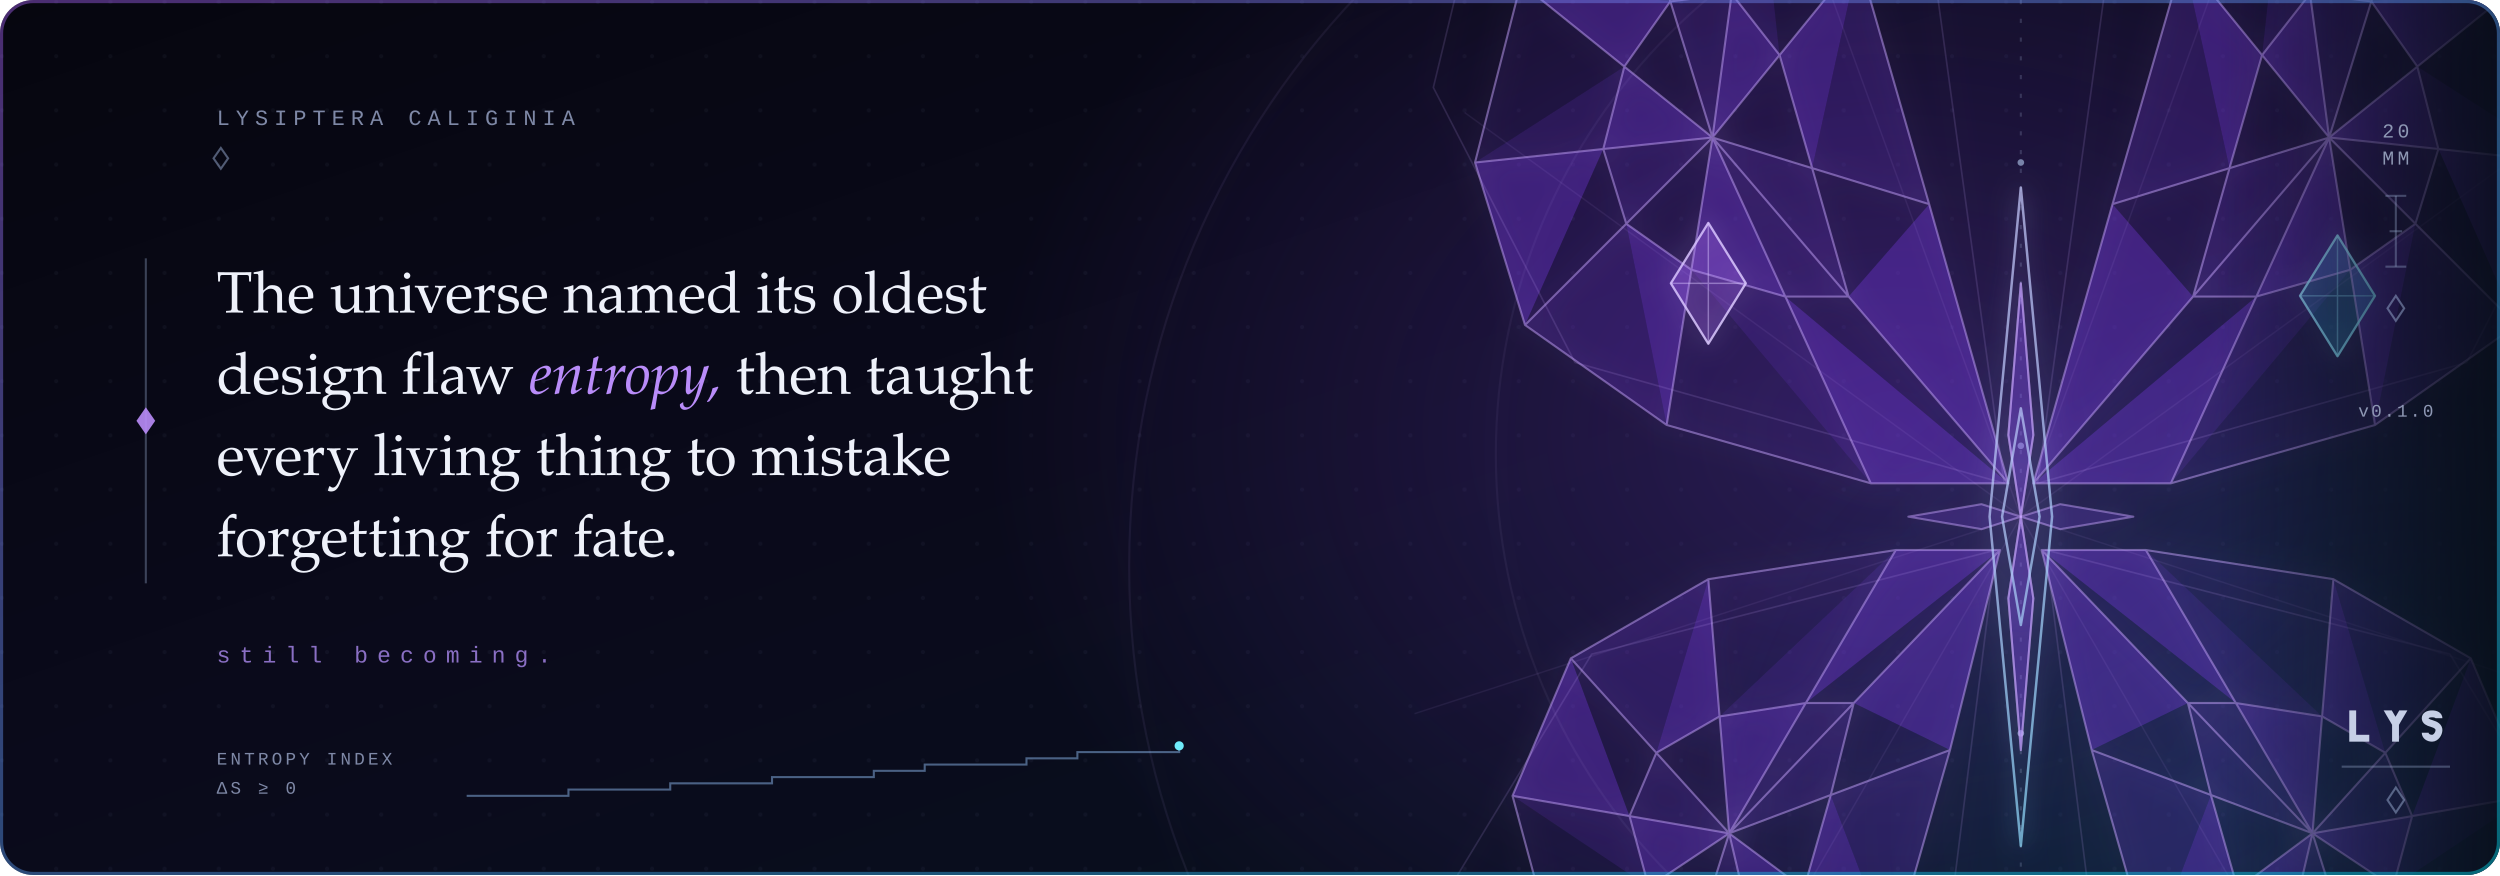
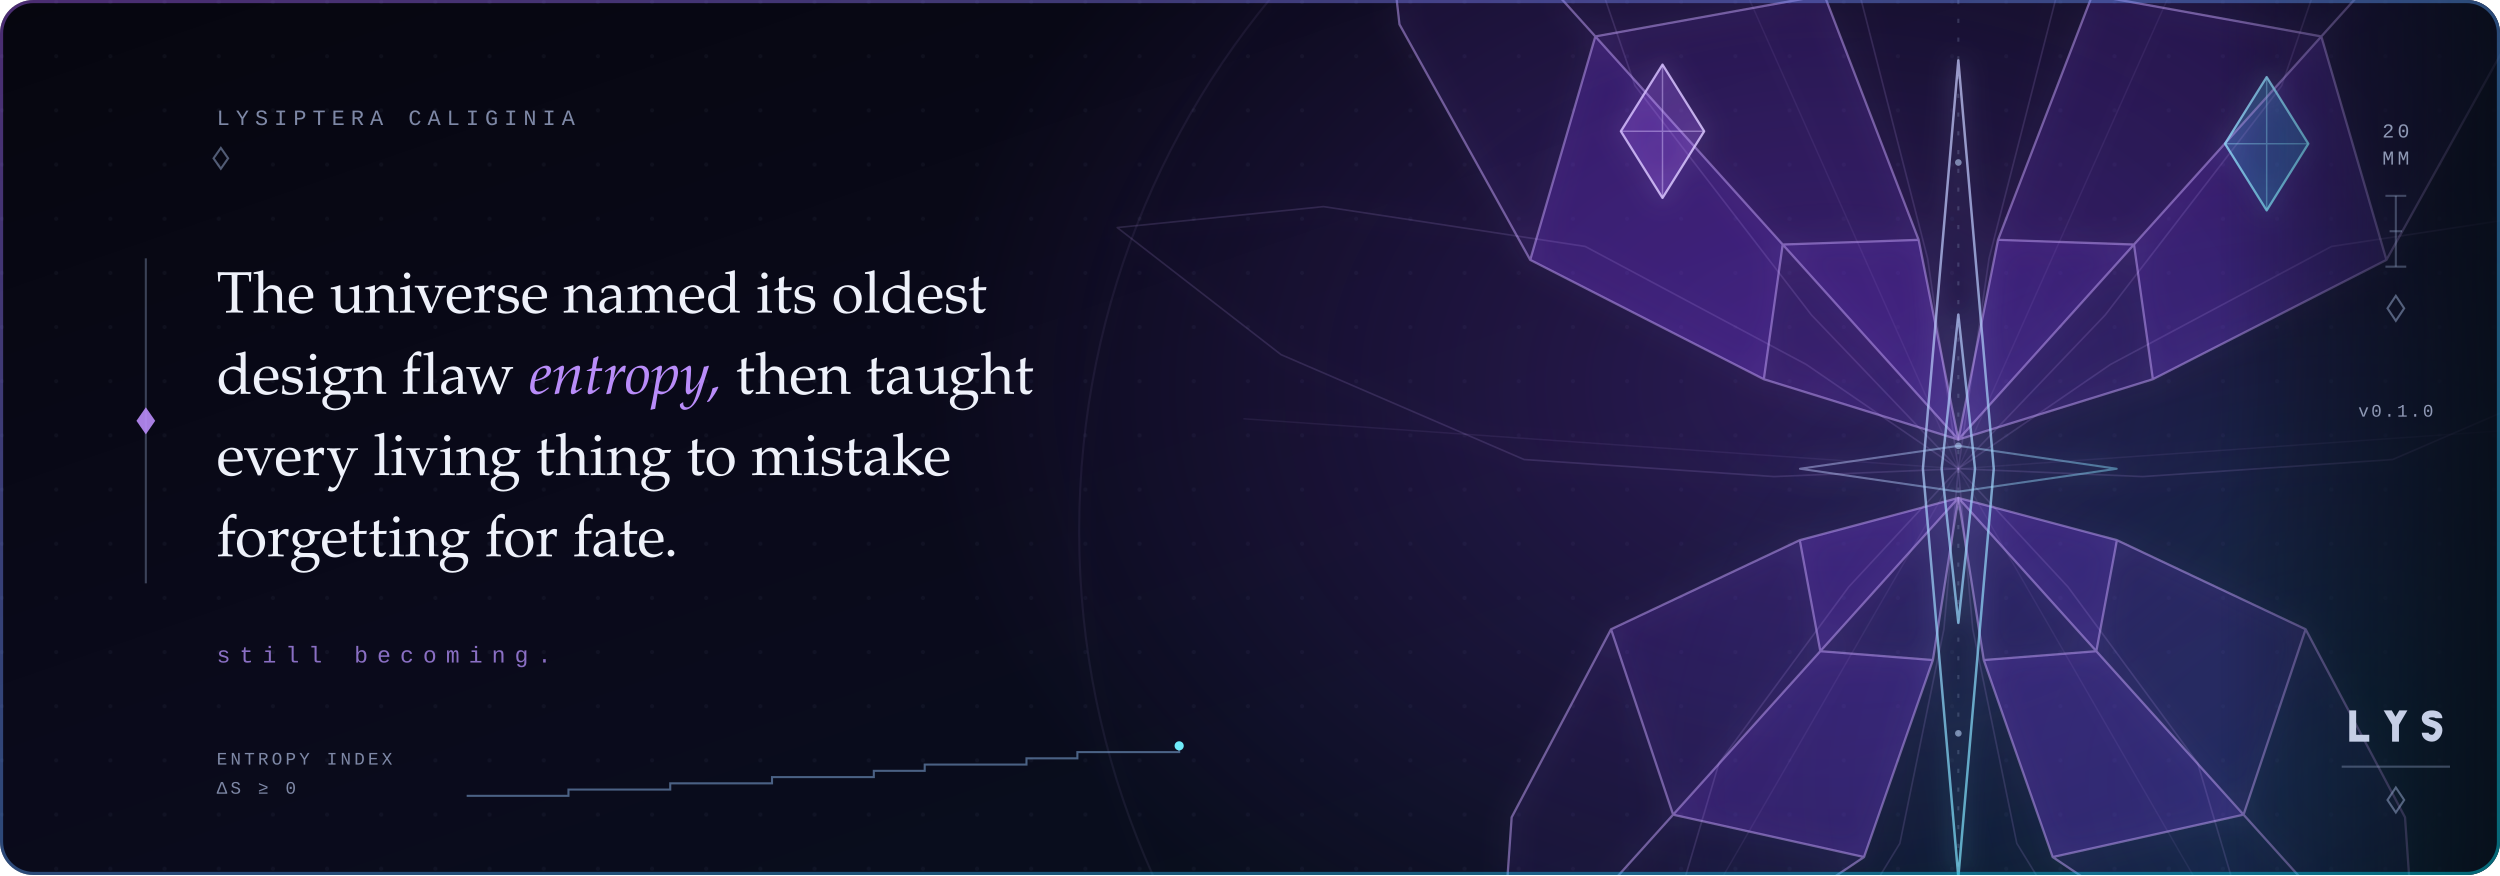
<svg xmlns="http://www.w3.org/2000/svg" xmlns:xlink="http://www.w3.org/1999/xlink" viewBox="0 0 1200 420" width="1200" height="420" role="img" aria-labelledby="lysTitle lysDesc">
  <defs>
    <linearGradient id="bg" x1="0" y1="0" x2="1" y2="1">
      <stop offset="0" stop-color="#06060F" />
      <stop offset=".45" stop-color="#0A0A1B" />
      <stop offset="1" stop-color="#08111F" />
    </linearGradient>
-     <linearGradient id="wingFill" gradientUnits="userSpaceOnUse" x1="670" y1="108" x2="1150" y2="368">
+     <linearGradient id="wingFill" gradientUnits="userSpaceOnUse" x1="640" y1="85" x2="1120" y2="345">
      <stop offset="0" stop-color="#7C3AED" />
      <stop offset=".28" stop-color="#AC62FB" />
-       <stop offset=".56" stop-color="#7E86F2" />
-       <stop offset=".78" stop-color="#22B4DE" />
+       <stop offset=".52" stop-color="#7E86F2" />
+       <stop offset=".72" stop-color="#22B4DE" />
      <stop offset="1" stop-color="#00D8EA" />
    </linearGradient>
-     <linearGradient id="wingLine" gradientUnits="userSpaceOnUse" x1="670" y1="108" x2="1150" y2="368">
+     <linearGradient id="wingLine" gradientUnits="userSpaceOnUse" x1="640" y1="85" x2="1120" y2="345">
      <stop offset="0" stop-color="#C9A6FF" />
      <stop offset=".30" stop-color="#DCCBFF" />
-       <stop offset=".58" stop-color="#B7C8FA" />
-       <stop offset=".80" stop-color="#7FDCF7" />
+       <stop offset=".54" stop-color="#B7C8FA" />
+       <stop offset=".74" stop-color="#7FDCF7" />
      <stop offset="1" stop-color="#5FEAFA" />
    </linearGradient>
    <radialGradient id="haloViolet" cx=".5" cy=".5" r=".5">
      <stop offset="0" stop-color="#6B3AC4" stop-opacity=".34" />
      <stop offset="1" stop-color="#6B3AC4" stop-opacity="0" />
    </radialGradient>
    <radialGradient id="haloCyan" cx=".5" cy=".5" r=".5">
      <stop offset="0" stop-color="#0B6E86" stop-opacity=".26" />
      <stop offset="1" stop-color="#0B6E86" stop-opacity="0" />
    </radialGradient>
    <linearGradient id="frameGrad" x1="0" y1="0" x2="1" y2="1">
      <stop offset="0" stop-color="#AC62FB" stop-opacity=".42" />
      <stop offset="1" stop-color="#00D0E2" stop-opacity=".46" />
    </linearGradient>
    <linearGradient id="ruleFade" x1="0" y1="0" x2="1" y2="0">
-       <stop offset="0" stop-color="#8FA0C4" stop-opacity=".38" />
+       <stop offset="0" stop-color="#8FA0C4" stop-opacity=".62" />
      <stop offset="1" stop-color="#8FA0C4" stop-opacity="0" />
    </linearGradient>
    <linearGradient id="edgeFade" x1="0" y1="0" x2="1" y2="0">
      <stop offset="0" stop-color="#070D18" stop-opacity="0" />
      <stop offset="1" stop-color="#070D18" stop-opacity=".88" />
    </linearGradient>
    <pattern id="dots" width="26" height="26" patternUnits="userSpaceOnUse">
      <circle cx="1" cy="1" r="1" fill="#8FA8C8" fill-opacity=".05" />
    </pattern>
    <clipPath id="card">
      <rect width="1200" height="420" rx="16" />
    </clipPath>
    <filter id="bloom" x="-25%" y="-25%" width="150%" height="150%">
      <feGaussianBlur stdDeviation="6" />
    </filter>
    <g id="wire" fill="none" stroke="url(#wingLine)" stroke-linejoin="round">
-       <circle cx="940" cy="272" r="398" stroke-opacity=".07" stroke-width="1" />
-       <circle cx="1004" cy="218" r="286" stroke-opacity=".055" stroke-width="1" />
-       <path d="M0 0 L350 0" transform="translate(970 248) rotate(-70)" stroke-opacity=".08" stroke-width="0.7" />
-       <path d="M0 0 L350 0" transform="translate(970 248) scale(-1 1) rotate(-70)" stroke-opacity=".08" stroke-width="0.7" />
-       <path d="M0 0 L330 0" transform="translate(970 248) rotate(-36)" stroke-opacity=".08" stroke-width="0.7" />
-       <path d="M0 0 L330 0" transform="translate(970 248) scale(-1 1) rotate(-36)" stroke-opacity=".08" stroke-width="0.7" />
-       <path d="M0 0 L306 0" transform="translate(970 248) rotate(18)" stroke-opacity=".08" stroke-width="0.7" />
-       <path d="M0 0 L306 0" transform="translate(970 248) scale(-1 1) rotate(18)" stroke-opacity=".08" stroke-width="0.7" />
-       <path d="M0 0 L286 0" transform="translate(970 248) rotate(60)" stroke-opacity=".08" stroke-width="0.7" />
-       <path d="M0 0 L286 0" transform="translate(970 248) scale(-1 1) rotate(60)" stroke-opacity=".08" stroke-width="0.7" />
-       <path d="M8 -16 L58 -382 L142 -412 L252 -330 L282 -206 L214 -74 Z" transform="translate(970 248)" stroke-opacity=".15" stroke-width="0.8" />
-       <path d="M8 -16 L58 -382 L142 -412 L252 -330 L282 -206 L214 -74 Z" transform="translate(970 248) scale(-1 1)" stroke-opacity=".15" stroke-width="0.8" />
-       <path d="M12 16 L38 224 L132 312 L240 282 L274 178 L206 66 Z" transform="translate(970 248)" stroke-opacity=".15" stroke-width="0.8" />
-       <path d="M12 16 L38 224 L132 312 L240 282 L274 178 L206 66 Z" transform="translate(970 248) scale(-1 1)" stroke-opacity=".15" stroke-width="0.8" />
-       <path d="M6 -16 L44 -150 L78 -268 L128 -332 L192 -324 L240 -256 L262 -170 L238 -92 L170 -44 L72 -16 Z M82.68 -105.64 L100.16 -167.28 L115.8 -221.56 L138.8 -251 L168.24 -247.32 L190.32 -216.04 L200.44 -176.48 L189.4 -140.6 L158.12 -118.52 L113.04 -105.64 Z M82.68 -105.64 L6 -16 M148 -182 L82.68 -105.64 M100.16 -167.28 L44 -150 M148 -182 L100.16 -167.28 M115.8 -221.56 L78 -268 M148 -182 L115.8 -221.56 M138.8 -251 L128 -332 M148 -182 L138.8 -251 M168.24 -247.32 L192 -324 M148 -182 L168.24 -247.32 M190.32 -216.04 L240 -256 M148 -182 L190.32 -216.04 M200.44 -176.48 L262 -170 M148 -182 L200.44 -176.48 M189.4 -140.6 L238 -92 M148 -182 L189.4 -140.6 M158.12 -118.52 L170 -44 M148 -182 L158.12 -118.52 M113.04 -105.64 L72 -16 M148 -182 L113.04 -105.64" transform="translate(970 248)" stroke-opacity=".48" stroke-width="1" />
-       <path d="M6 -16 L44 -150 L78 -268 L128 -332 L192 -324 L240 -256 L262 -170 L238 -92 L170 -44 L72 -16 Z M82.68 -105.64 L100.16 -167.28 L115.8 -221.56 L138.8 -251 L168.24 -247.32 L190.32 -216.04 L200.44 -176.48 L189.4 -140.6 L158.12 -118.52 L113.04 -105.64 Z M82.68 -105.64 L6 -16 M148 -182 L82.68 -105.64 M100.16 -167.28 L44 -150 M148 -182 L100.16 -167.28 M115.8 -221.56 L78 -268 M148 -182 L115.8 -221.56 M138.8 -251 L128 -332 M148 -182 L138.8 -251 M168.24 -247.32 L192 -324 M148 -182 L168.24 -247.32 M190.32 -216.04 L240 -256 M148 -182 L190.32 -216.04 M200.44 -176.48 L262 -170 M148 -182 L200.44 -176.48 M189.4 -140.6 L238 -92 M148 -182 L189.4 -140.6 M158.12 -118.52 L170 -44 M148 -182 L158.12 -118.52 M113.04 -105.64 L72 -16 M148 -182 L113.04 -105.64" transform="translate(970 248) scale(-1 1)" stroke-opacity=".48" stroke-width="1" />
-       <path d="M10 16 L34 112 L62 210 L112 272 L176 266 L224 208 L244 134 L216 68 L150 30 L60 16 Z M80.2 89.44 L91.24 133.6 L104.12 178.68 L127.12 207.2 L156.56 204.44 L178.64 177.76 L187.84 143.72 L174.96 113.36 L144.6 95.88 L103.2 89.44 Z M80.2 89.44 L10 16 M140 152 L80.2 89.44 M91.24 133.6 L34 112 M140 152 L91.24 133.6 M104.12 178.68 L62 210 M140 152 L104.12 178.68 M127.12 207.2 L112 272 M140 152 L127.12 207.2 M156.56 204.44 L176 266 M140 152 L156.56 204.44 M178.64 177.76 L224 208 M140 152 L178.64 177.76 M187.84 143.72 L244 134 M140 152 L187.84 143.72 M174.96 113.36 L216 68 M140 152 L174.96 113.36 M144.6 95.88 L150 30 M140 152 L144.6 95.88 M103.2 89.44 L60 16 M140 152 L103.2 89.44" transform="translate(970 248)" stroke-opacity=".48" stroke-width="1" />
-       <path d="M10 16 L34 112 L62 210 L112 272 L176 266 L224 208 L244 134 L216 68 L150 30 L60 16 Z M80.2 89.44 L91.24 133.6 L104.12 178.68 L127.12 207.2 L156.56 204.44 L178.64 177.76 L187.84 143.72 L174.96 113.36 L144.6 95.88 L103.2 89.44 Z M80.2 89.44 L10 16 M140 152 L80.2 89.44 M91.24 133.6 L34 112 M140 152 L91.24 133.6 M104.12 178.68 L62 210 M140 152 L104.12 178.68 M127.12 207.2 L112 272 M140 152 L127.12 207.2 M156.56 204.44 L176 266 M140 152 L156.56 204.44 M178.64 177.76 L224 208 M140 152 L178.64 177.76 M187.84 143.72 L244 134 M140 152 L187.84 143.72 M174.96 113.36 L216 68 M140 152 L174.96 113.36 M144.6 95.88 L150 30 M140 152 L144.6 95.88 M103.2 89.44 L60 16 M140 152 L103.2 89.44" transform="translate(970 248) scale(-1 1)" stroke-opacity=".48" stroke-width="1" />
-       <path d="M0 0 L39.2 -6 L112 0 L39.2 6 Z" transform="translate(970 248) rotate(-90)" stroke-opacity=".46" stroke-width="1" />
-       <path d="M0 0 L39.2 -6 L112 0 L39.2 6 Z" transform="translate(970 248) scale(-1 1) rotate(-90)" stroke-opacity=".46" stroke-width="1" />
-       <path d="M0 0 L18.9 -6 L54 0 L18.9 6 Z" transform="translate(970 248) rotate(0)" stroke-opacity=".46" stroke-width="1" />
-       <path d="M0 0 L18.9 -6 L54 0 L18.9 6 Z" transform="translate(970 248) scale(-1 1) rotate(0)" stroke-opacity=".46" stroke-width="1" />
-       <path d="M0 0 L39.2 -6 L112 0 L39.2 6 Z" transform="translate(970 248) rotate(90)" stroke-opacity=".46" stroke-width="1" />
-       <path d="M0 0 L39.2 -6 L112 0 L39.2 6 Z" transform="translate(970 248) scale(-1 1) rotate(90)" stroke-opacity=".46" stroke-width="1" />
-       <path d="M970 90 L985 248 L970 406 L955 248 Z" stroke-opacity=".72" stroke-width="1.2" />
-       <path d="M970 196 L979 248 L970 300 L961 248 Z" stroke-opacity=".72" stroke-width="1.2" />
-       <path d="M820 107 L838 136 L820 165 L802 136 Z" stroke-opacity=".85" stroke-width="1.1" />
-       <path d="M820 107 L820 165 M802 136 L838 136" stroke-opacity=".45" stroke-width="0.7" />
-       <path d="M1122 113 L1140 142 L1122 171 L1104 142 Z" stroke-opacity=".85" stroke-width="1.1" />
-       <path d="M1122 113 L1122 171 M1104 142 L1140 142" stroke-opacity=".45" stroke-width="0.7" />
+       <circle cx="920" cy="255" r="402" stroke-opacity=".07" stroke-width="1" />
+       <path d="M0 0 L384 0" transform="translate(940 225) rotate(-66)" stroke-opacity=".08" stroke-width="0.7" />
+       <path d="M0 0 L384 0" transform="translate(940 225) scale(-1 1) rotate(-66)" stroke-opacity=".08" stroke-width="0.7" />
+       <path d="M0 0 L344 0" transform="translate(940 225) rotate(-4)" stroke-opacity=".08" stroke-width="0.7" />
+       <path d="M0 0 L344 0" transform="translate(940 225) scale(-1 1) rotate(-4)" stroke-opacity=".08" stroke-width="0.7" />
+       <path d="M0 0 L318 0" transform="translate(940 225) rotate(60)" stroke-opacity=".08" stroke-width="0.7" />
+       <path d="M0 0 L318 0" transform="translate(940 225) scale(-1 1) rotate(60)" stroke-opacity=".08" stroke-width="0.7" />
+       <path d="M0 0 L97.2 -31 L233.28 -58.9 L379.08 -40.92 L486 0 L379.08 40.92 L233.28 58.9 L97.2 31 Z" transform="translate(940 225) rotate(-64)" stroke-opacity=".15" stroke-width="0.8" />
+       <path d="M0 0 L97.2 -31 L233.28 -58.9 L379.08 -40.92 L486 0 L379.08 40.92 L233.28 58.9 L97.2 31 Z" transform="translate(940 225) scale(-1 1) rotate(-64)" stroke-opacity=".15" stroke-width="0.8" />
+       <path d="M0 0 L84 -28 L201.6 -53.2 L327.6 -36.96 L420 0 L327.6 36.96 L201.6 53.2 L84 28 Z" transform="translate(940 225) rotate(-16)" stroke-opacity=".15" stroke-width="0.8" />
+       <path d="M0 0 L84 -28 L201.6 -53.2 L327.6 -36.96 L420 0 L327.6 36.96 L201.6 53.2 L84 28 Z" transform="translate(940 225) scale(-1 1) rotate(-16)" stroke-opacity=".15" stroke-width="0.8" />
+       <path d="M0 0 L73.2 -25 L175.68 -47.5 L285.48 -33 L366 0 L285.48 33 L175.68 47.5 L73.2 25 Z" transform="translate(940 225) rotate(66)" stroke-opacity=".15" stroke-width="0.8" />
+       <path d="M0 0 L73.2 -25 L175.68 -47.5 L285.48 -33 L366 0 L285.48 33 L175.68 47.5 L73.2 25 Z" transform="translate(940 225) scale(-1 1) rotate(66)" stroke-opacity=".15" stroke-width="0.8" />
+       <path d="M0 0 L84 -50 L201.6 -95 L327.6 -66 L420 0 L327.6 66 L201.6 95 L84 50 Z M0 0 L420 0 M126 0 L84 -50 M260.4 0 L201.6 -95 M126 0 L84 50 M260.4 0 L201.6 95" transform="translate(940 211) rotate(-48)" stroke-opacity=".48" stroke-width="1.1" />
+       <path d="M0 0 L84 -50 L201.6 -95 L327.6 -66 L420 0 L327.6 66 L201.6 95 L84 50 Z M0 0 L420 0 M126 0 L84 -50 M260.4 0 L201.6 -95 M126 0 L84 50 M260.4 0 L201.6 95" transform="translate(940 211) scale(-1 1) rotate(-48)" stroke-opacity=".48" stroke-width="1.1" />
+       <path d="M0 0 L66 -43 L158.4 -81.7 L257.4 -56.76 L330 0 L257.4 56.76 L158.4 81.7 L66 43 Z M0 0 L330 0 M99 0 L66 -43 M204.6 0 L158.4 -81.7 M99 0 L66 43 M204.6 0 L158.4 81.7" transform="translate(940 239) rotate(48)" stroke-opacity=".48" stroke-width="1.1" />
+       <path d="M0 0 L66 -43 L158.4 -81.7 L257.4 -56.76 L330 0 L257.4 56.76 L158.4 81.7 L66 43 Z M0 0 L330 0 M99 0 L66 -43 M204.6 0 L158.4 -81.7 M99 0 L66 43 M204.6 0 L158.4 81.7" transform="translate(940 239) scale(-1 1) rotate(48)" stroke-opacity=".48" stroke-width="1.1" />
+       <path d="M940 29 L957 225 L940 421 L923 225 Z" stroke-opacity=".72" stroke-width="1.2" />
+       <path d="M940 151 L948 225 L940 299 L932 225 Z" stroke-opacity=".72" stroke-width="1.2" />
+       <path d="M864 225 L940 214 L1016 225 L940 236 Z" stroke-opacity=".46" stroke-width="1" />
+       <path d="M798 31 L818 63 L798 95 L778 63 Z" stroke-opacity=".85" stroke-width="1.1" />
+       <path d="M798 31 L798 95 M778 63 L818 63" stroke-opacity=".45" stroke-width="0.7" />
+       <path d="M1088 37 L1108 69 L1088 101 L1068 69 Z" stroke-opacity=".85" stroke-width="1.1" />
+       <path d="M1088 37 L1088 101 M1068 69 L1108 69" stroke-opacity=".45" stroke-width="0.7" />
    </g>
  </defs>
  <style>
-     .drift { transform-box: view-box; transform-origin: 970px 248px; animation: drift 14s ease-in-out infinite; }
+     .drift { transform-box: view-box; transform-origin: 940px 225px; animation: drift 14s ease-in-out infinite; }
    @keyframes drift { 0%, 100% { transform: scale(1); } 50% { transform: scale(1.018); } }

    .pulse { animation: pulse 5.2s ease-in-out infinite; }
    @keyframes pulse { 0%, 100% { opacity: .62; } 50% { opacity: 1; } }

    .rise { transform-box: view-box; animation: rise 1.2s cubic-bezier(.32, .72, .35, 1) both; }
    @keyframes rise { from { transform: translateY(10px); } to { transform: none; } }
    .d1 { animation-delay: .04s; } .d2 { animation-delay: .22s; } .d3 { animation-delay: .44s; }

    .trace { stroke-dasharray: 360; stroke-dashoffset: 360;
             animation: trace 3.4s cubic-bezier(.32, .72, .35, 1) .5s forwards; }
    @keyframes trace { to { stroke-dashoffset: 0; } }

    @media (prefers-reduced-motion: reduce) {
      * { animation: none !important; }
      .trace { stroke-dashoffset: 0; }
    }
  </style>
  <g clip-path="url(#card)">
    <rect width="1200" height="420" fill="url(#bg)" />
    <rect width="1200" height="420" fill="url(#dots)" />
-     <ellipse cx="910" cy="208" rx="440" ry="330" fill="url(#haloViolet)" />
-     <ellipse cx="1160" cy="398" rx="360" ry="290" fill="url(#haloCyan)" />
-     <path d="M970 0 V420" stroke="#9FB2D8" stroke-opacity=".22" stroke-width="1" stroke-dasharray="2 7" />
-     <circle cx="970" cy="78" r="1.6" fill="#9FB2D8" fill-opacity=".7" />
-     <circle cx="970" cy="214" r="1.6" fill="#9FB2D8" fill-opacity=".7" />
-     <circle cx="970" cy="352" r="1.6" fill="#9FB2D8" fill-opacity=".7" />
+     <ellipse cx="880" cy="185" rx="440" ry="330" fill="url(#haloViolet)" />
+     <ellipse cx="1130" cy="375" rx="360" ry="290" fill="url(#haloCyan)" />
+     <path d="M940 0 V420" stroke="#9FB2D8" stroke-opacity=".22" stroke-width="1" stroke-dasharray="2 7" />
+     <circle cx="940" cy="78" r="1.6" fill="#9FB2D8" fill-opacity=".7" />
+     <circle cx="940" cy="214" r="1.6" fill="#9FB2D8" fill-opacity=".7" />
+     <circle cx="940" cy="352" r="1.6" fill="#9FB2D8" fill-opacity=".7" />
    <g class="drift">
-       <g transform="translate(970 248)">
-         <path d="M82.68 -105.64 L6 -16 L44 -150 Z M100.16 -167.28 L78 -268 L115.8 -221.56 Z M148 -182 L115.8 -221.56 L138.8 -251 Z M138.8 -251 L128 -332 L192 -324 Z M168.24 -247.32 L240 -256 L190.32 -216.04 Z M148 -182 L190.32 -216.04 L200.44 -176.48 Z M200.44 -176.48 L262 -170 L238 -92 Z M189.4 -140.6 L170 -44 L158.12 -118.52 Z M148 -182 L158.12 -118.52 L113.04 -105.64 Z M113.04 -105.64 L72 -16 L6 -16 Z" fill="url(#wingFill)" fill-opacity=".38" />
-         <path d="M148 -182 L82.68 -105.64 L100.16 -167.28 Z M100.16 -167.28 L44 -150 L78 -268 Z M115.8 -221.56 L128 -332 L138.8 -251 Z M148 -182 L138.8 -251 L168.24 -247.32 Z M168.24 -247.32 L192 -324 L240 -256 Z M190.32 -216.04 L262 -170 L200.44 -176.48 Z M148 -182 L200.44 -176.48 L189.4 -140.6 Z M189.4 -140.6 L238 -92 L170 -44 Z M158.12 -118.52 L72 -16 L113.04 -105.64 Z M148 -182 L113.04 -105.64 L82.68 -105.64 Z" fill="url(#wingFill)" fill-opacity=".21" />
-         <path d="M82.68 -105.64 L44 -150 L100.16 -167.28 Z M148 -182 L100.16 -167.28 L115.8 -221.56 Z M115.8 -221.56 L78 -268 L128 -332 Z M138.8 -251 L192 -324 L168.24 -247.32 Z M148 -182 L168.24 -247.32 L190.32 -216.04 Z M190.32 -216.04 L240 -256 L262 -170 Z M200.44 -176.48 L238 -92 L189.4 -140.6 Z M148 -182 L189.4 -140.6 L158.12 -118.52 Z M158.12 -118.52 L170 -44 L72 -16 Z M113.04 -105.64 L6 -16 L82.68 -105.64 Z" fill="url(#wingFill)" fill-opacity=".09" />
+       <g transform="translate(940 211) rotate(-48)">
+         <path d="M0 0 L84 -50 L126 0 Z M126 0 L84 50 L201.6 95 L260.4 0 Z" fill="url(#wingFill)" fill-opacity=".30" />
+         <path d="M126 0 L84 -50 L201.6 -95 L260.4 0 Z M0 -0 L84 50 L126 0 Z" fill="url(#wingFill)" fill-opacity=".17" />
+         <path d="M260.4 0 L201.6 -95 L327.6 -66 L420 0 Z M260.4 0 L201.6 95 L327.6 66 L420 -0 Z" fill="url(#wingFill)" fill-opacity=".08" />
      </g>
-       <g transform="translate(970 248) scale(-1 1)">
-         <path d="M82.68 -105.64 L6 -16 L44 -150 Z M100.16 -167.28 L78 -268 L115.8 -221.56 Z M148 -182 L115.8 -221.56 L138.8 -251 Z M138.8 -251 L128 -332 L192 -324 Z M168.24 -247.32 L240 -256 L190.32 -216.04 Z M148 -182 L190.32 -216.04 L200.44 -176.48 Z M200.44 -176.48 L262 -170 L238 -92 Z M189.4 -140.6 L170 -44 L158.12 -118.52 Z M148 -182 L158.12 -118.52 L113.04 -105.64 Z M113.04 -105.64 L72 -16 L6 -16 Z" fill="url(#wingFill)" fill-opacity=".38" />
-         <path d="M148 -182 L82.68 -105.64 L100.16 -167.28 Z M100.16 -167.28 L44 -150 L78 -268 Z M115.8 -221.56 L128 -332 L138.8 -251 Z M148 -182 L138.8 -251 L168.24 -247.32 Z M168.24 -247.32 L192 -324 L240 -256 Z M190.32 -216.04 L262 -170 L200.44 -176.48 Z M148 -182 L200.44 -176.48 L189.4 -140.6 Z M189.4 -140.6 L238 -92 L170 -44 Z M158.12 -118.52 L72 -16 L113.04 -105.64 Z M148 -182 L113.04 -105.64 L82.68 -105.64 Z" fill="url(#wingFill)" fill-opacity=".21" />
-         <path d="M82.68 -105.64 L44 -150 L100.16 -167.28 Z M148 -182 L100.16 -167.28 L115.8 -221.56 Z M115.8 -221.56 L78 -268 L128 -332 Z M138.8 -251 L192 -324 L168.24 -247.32 Z M148 -182 L168.24 -247.32 L190.32 -216.04 Z M190.32 -216.04 L240 -256 L262 -170 Z M200.44 -176.48 L238 -92 L189.4 -140.6 Z M148 -182 L189.4 -140.6 L158.12 -118.52 Z M158.12 -118.52 L170 -44 L72 -16 Z M113.04 -105.64 L6 -16 L82.68 -105.64 Z" fill="url(#wingFill)" fill-opacity=".09" />
+       <g transform="translate(940 211) scale(-1 1) rotate(-48)">
+         <path d="M0 0 L84 -50 L126 0 Z M126 0 L84 50 L201.6 95 L260.4 0 Z" fill="url(#wingFill)" fill-opacity=".30" />
+         <path d="M126 0 L84 -50 L201.6 -95 L260.4 0 Z M0 -0 L84 50 L126 0 Z" fill="url(#wingFill)" fill-opacity=".17" />
+         <path d="M260.4 0 L201.6 -95 L327.6 -66 L420 0 Z M260.4 0 L201.6 95 L327.6 66 L420 -0 Z" fill="url(#wingFill)" fill-opacity=".08" />
      </g>
-       <g transform="translate(970 248)">
-         <path d="M80.2 89.44 L10 16 L34 112 Z M91.24 133.6 L62 210 L104.12 178.68 Z M140 152 L104.12 178.68 L127.12 207.2 Z M127.12 207.2 L112 272 L176 266 Z M156.56 204.44 L224 208 L178.64 177.76 Z M140 152 L178.64 177.76 L187.84 143.72 Z M187.84 143.72 L244 134 L216 68 Z M174.96 113.36 L150 30 L144.6 95.88 Z M140 152 L144.6 95.88 L103.2 89.44 Z M103.2 89.44 L60 16 L10 16 Z" fill="url(#wingFill)" fill-opacity=".38" />
-         <path d="M140 152 L80.2 89.44 L91.24 133.6 Z M91.24 133.6 L34 112 L62 210 Z M104.12 178.68 L112 272 L127.12 207.2 Z M140 152 L127.12 207.2 L156.56 204.44 Z M156.56 204.44 L176 266 L224 208 Z M178.64 177.76 L244 134 L187.84 143.72 Z M140 152 L187.84 143.72 L174.96 113.36 Z M174.96 113.36 L216 68 L150 30 Z M144.6 95.88 L60 16 L103.2 89.44 Z M140 152 L103.2 89.44 L80.2 89.44 Z" fill="url(#wingFill)" fill-opacity=".21" />
-         <path d="M80.2 89.44 L34 112 L91.24 133.6 Z M140 152 L91.24 133.6 L104.12 178.68 Z M104.12 178.68 L62 210 L112 272 Z M127.12 207.2 L176 266 L156.56 204.44 Z M140 152 L156.56 204.44 L178.64 177.76 Z M178.64 177.76 L224 208 L244 134 Z M187.84 143.72 L216 68 L174.96 113.36 Z M140 152 L174.96 113.36 L144.6 95.88 Z M144.6 95.88 L150 30 L60 16 Z M103.2 89.44 L10 16 L80.2 89.44 Z" fill="url(#wingFill)" fill-opacity=".09" />
+       <g transform="translate(940 239) rotate(48)">
+         <path d="M0 0 L66 -43 L99 0 Z M99 0 L66 43 L158.4 81.7 L204.6 0 Z" fill="url(#wingFill)" fill-opacity=".30" />
+         <path d="M99 0 L66 -43 L158.4 -81.7 L204.6 0 Z M0 -0 L66 43 L99 0 Z" fill="url(#wingFill)" fill-opacity=".17" />
+         <path d="M204.6 0 L158.4 -81.7 L257.4 -56.76 L330 0 Z M204.6 0 L158.4 81.7 L257.4 56.76 L330 -0 Z" fill="url(#wingFill)" fill-opacity=".08" />
      </g>
-       <g transform="translate(970 248) scale(-1 1)">
-         <path d="M80.2 89.44 L10 16 L34 112 Z M91.24 133.6 L62 210 L104.12 178.68 Z M140 152 L104.12 178.68 L127.12 207.2 Z M127.12 207.2 L112 272 L176 266 Z M156.56 204.44 L224 208 L178.64 177.76 Z M140 152 L178.64 177.76 L187.84 143.72 Z M187.84 143.72 L244 134 L216 68 Z M174.96 113.36 L150 30 L144.6 95.88 Z M140 152 L144.6 95.88 L103.2 89.44 Z M103.2 89.44 L60 16 L10 16 Z" fill="url(#wingFill)" fill-opacity=".38" />
-         <path d="M140 152 L80.2 89.44 L91.24 133.6 Z M91.24 133.6 L34 112 L62 210 Z M104.12 178.68 L112 272 L127.12 207.2 Z M140 152 L127.12 207.2 L156.56 204.44 Z M156.56 204.44 L176 266 L224 208 Z M178.64 177.76 L244 134 L187.84 143.72 Z M140 152 L187.84 143.72 L174.96 113.36 Z M174.96 113.36 L216 68 L150 30 Z M144.6 95.88 L60 16 L103.2 89.44 Z M140 152 L103.2 89.44 L80.2 89.44 Z" fill="url(#wingFill)" fill-opacity=".21" />
-         <path d="M80.2 89.44 L34 112 L91.24 133.6 Z M140 152 L91.24 133.6 L104.12 178.68 Z M104.12 178.68 L62 210 L112 272 Z M127.12 207.2 L176 266 L156.56 204.44 Z M140 152 L156.56 204.44 L178.64 177.76 Z M178.64 177.76 L224 208 L244 134 Z M187.84 143.72 L216 68 L174.96 113.36 Z M140 152 L174.96 113.36 L144.6 95.88 Z M144.6 95.88 L150 30 L60 16 Z M103.2 89.44 L10 16 L80.2 89.44 Z" fill="url(#wingFill)" fill-opacity=".09" />
+       <g transform="translate(940 239) scale(-1 1) rotate(48)">
+         <path d="M0 0 L66 -43 L99 0 Z M99 0 L66 43 L158.4 81.7 L204.6 0 Z" fill="url(#wingFill)" fill-opacity=".30" />
+         <path d="M99 0 L66 -43 L158.4 -81.7 L204.6 0 Z M0 -0 L66 43 L99 0 Z" fill="url(#wingFill)" fill-opacity=".17" />
+         <path d="M204.6 0 L158.4 -81.7 L257.4 -56.76 L330 0 Z M204.6 0 L158.4 81.7 L257.4 56.76 L330 -0 Z" fill="url(#wingFill)" fill-opacity=".08" />
      </g>
-       <path d="M0 0 L39.2 -6 L112 0 L39.2 6 Z" transform="translate(970 248) rotate(-90)" fill="url(#wingFill)" fill-opacity=".20" />
-       <path d="M0 0 L39.2 -6 L112 0 L39.2 6 Z" transform="translate(970 248) scale(-1 1) rotate(-90)" fill="url(#wingFill)" fill-opacity=".20" />
-       <path d="M0 0 L18.9 -6 L54 0 L18.9 6 Z" transform="translate(970 248) rotate(0)" fill="url(#wingFill)" fill-opacity=".20" />
-       <path d="M0 0 L18.9 -6 L54 0 L18.9 6 Z" transform="translate(970 248) scale(-1 1) rotate(0)" fill="url(#wingFill)" fill-opacity=".20" />
-       <path d="M0 0 L39.2 -6 L112 0 L39.2 6 Z" transform="translate(970 248) rotate(90)" fill="url(#wingFill)" fill-opacity=".20" />
-       <path d="M0 0 L39.2 -6 L112 0 L39.2 6 Z" transform="translate(970 248) scale(-1 1) rotate(90)" fill="url(#wingFill)" fill-opacity=".20" />
-       <path d="M820 107 L838 136 L820 165 L802 136 Z" fill="url(#wingFill)" fill-opacity=".26" />
-       <path d="M1122 113 L1140 142 L1122 171 L1104 142 Z" fill="url(#wingFill)" fill-opacity=".26" />
+       <path d="M798 31 L818 63 L798 95 L778 63 Z" fill="url(#wingFill)" fill-opacity=".26" />
+       <path d="M1088 37 L1108 69 L1088 101 L1068 69 Z" fill="url(#wingFill)" fill-opacity=".26" />
      <use xlink:href="#wire" href="#wire" filter="url(#bloom)" opacity=".62" />
      <use xlink:href="#wire" href="#wire" />
    </g>
    <g class="rise d1">
      <text x="104" y="60" font-family="ui-monospace,SFMono-Regular,'SF Mono',Menlo,Consolas,'Liberation Mono',monospace" font-size="10.5" letter-spacing="2.9" fill="#7E88A6">LYSIPTERA CALIGINIA</text>
-       <path d="M330 56 H700" stroke="url(#ruleFade)" stroke-width="1" />
+       <path d="M336 56 H760" stroke="url(#ruleFade)" stroke-width="1" />
      <path d="M106 71 L109.5 76 L106 81 L102.5 76 Z" fill="none" stroke="#8FA0C4" stroke-opacity=".55" stroke-width="1" />
    </g>
    <path d="M70 124 V280" stroke="#8FA0C4" stroke-opacity=".38" stroke-width="1" />
    <path d="M70 195.5 L74.5 202 L70 208.5 L65.5 202 Z" fill="#B98CF9" fill-opacity=".9" />
    <g class="rise d2">
      <text x="104" y="150" font-family="'Iowan Old Style','Palatino Linotype',Palatino,'Hoefler Text',Garamond,'Times New Roman',Georgia,serif" font-size="28" fill="#EEF1FA">The universe named its oldest</text>
      <text x="104" y="189" font-family="'Iowan Old Style','Palatino Linotype',Palatino,'Hoefler Text',Garamond,'Times New Roman',Georgia,serif" font-size="28" fill="#EEF1FA">design flaw <tspan font-style="italic" fill="#B98CF9">entropy,</tspan> then taught</text>
      <text x="104" y="228" font-family="'Iowan Old Style','Palatino Linotype',Palatino,'Hoefler Text',Garamond,'Times New Roman',Georgia,serif" font-size="28" fill="#EEF1FA">every living thing to mistake</text>
      <text x="104" y="267" font-family="'Iowan Old Style','Palatino Linotype',Palatino,'Hoefler Text',Garamond,'Times New Roman',Georgia,serif" font-size="28" fill="#EEF1FA">forgetting for fate.</text>
    </g>
    <g class="rise d3">
      <text x="104" y="318" font-family="ui-monospace,SFMono-Regular,'SF Mono',Menlo,Consolas,'Liberation Mono',monospace" font-size="11" letter-spacing="4.4" fill="#8A6FC4">still becoming.</text>
      <path d="M224 382L248.43 382L248.43 382L272.86 382L272.86 379L297.29 379L297.29 379L321.71 379L321.71 376L346.14 376L346.14 376L370.57 376L370.57 373L395 373L395 373L419.43 373L419.43 370L443.86 370L443.86 367L468.29 367L468.29 367L492.71 367L492.71 364L517.14 364L517.14 361L541.57 361L541.57 361L566 361L566 358" fill="none" stroke="#7FA8D8" stroke-opacity=".55" stroke-width="1" />
      <circle cx="566" cy="358" r="2.2" fill="#6FEBFA" />
      <text x="104" y="367" font-family="ui-monospace,SFMono-Regular,'SF Mono',Menlo,Consolas,'Liberation Mono',monospace" font-size="8.5" letter-spacing="1.5" fill="#7E88A6">ENTROPY INDEX</text>
      <text x="104" y="381" font-family="ui-monospace,SFMono-Regular,'SF Mono',Menlo,Consolas,'Liberation Mono',monospace" font-size="8.5" letter-spacing="1.5" fill="#7E88A6">ΔS ≥ 0</text>
    </g>
    <rect x="1064" y="0" width="136" height="420" fill="url(#edgeFade)" />
    <text x="1150" y="66" text-anchor="middle" font-family="ui-monospace,SFMono-Regular,'SF Mono',Menlo,Consolas,'Liberation Mono',monospace" font-size="9.5" letter-spacing="1.6" fill="#8E98B4">20</text>
    <text x="1150" y="79" text-anchor="middle" font-family="ui-monospace,SFMono-Regular,'SF Mono',Menlo,Consolas,'Liberation Mono',monospace" font-size="9.5" letter-spacing="1.6" fill="#8E98B4">MM</text>
    <g stroke="#8FA0C4" stroke-opacity=".38" stroke-width="1">
      <path d="M1150 94 V128" />
      <path d="M1145 94 H1155 M1147 111 H1153 M1145 128 H1155" />
    </g>
    <path d="M1150 142 L1154 148 L1150 154 L1146 148 Z" fill="none" stroke="#8FA0C4" stroke-opacity=".55" stroke-width="1" />
    <text x="1150" y="200" text-anchor="middle" font-family="ui-monospace,SFMono-Regular,'SF Mono',Menlo,Consolas,'Liberation Mono',monospace" font-size="8.5" letter-spacing="1.1" fill="#8E98B4">v0.1.0</text>
    <g transform="translate(1127.65 356)">
      <g transform="translate(0 0) scale(0.15)">
        <path d="M0 -100 H22 V-22 H64 V0 H0 Z" fill="#C6CFE6" />
        <path d="M110 -100 H136 L148 -79.6 L160 -100 H186 L159 -54 V0 H137 V-54 Z" fill="#C6CFE6" />
        <path d="M287 -75 C287 -84,278 -89,265 -89 C252 -89,243 -84,243 -75 C243 -66,251 -61.5,264 -58 C278 -54,287 -47.5,287 -37 C287 -25.5,277 -11,265 -11 C253 -11,243 -18,243 -28.5" fill="none" stroke="#C6CFE6" stroke-width="22" />
      </g>
    </g>
    <path d="M1124 368 H1176" stroke="#8FA0C4" stroke-opacity=".38" stroke-width="1" />
    <path d="M1150 378 L1154 384 L1150 390 L1146 384 Z" fill="none" stroke="#8FA0C4" stroke-opacity=".55" stroke-width="1" />
  </g>
  <rect x=".75" y=".75" width="1198.5" height="418.5" rx="15.25" fill="none" stroke="url(#frameGrad)" stroke-width="1.5" />
</svg>
